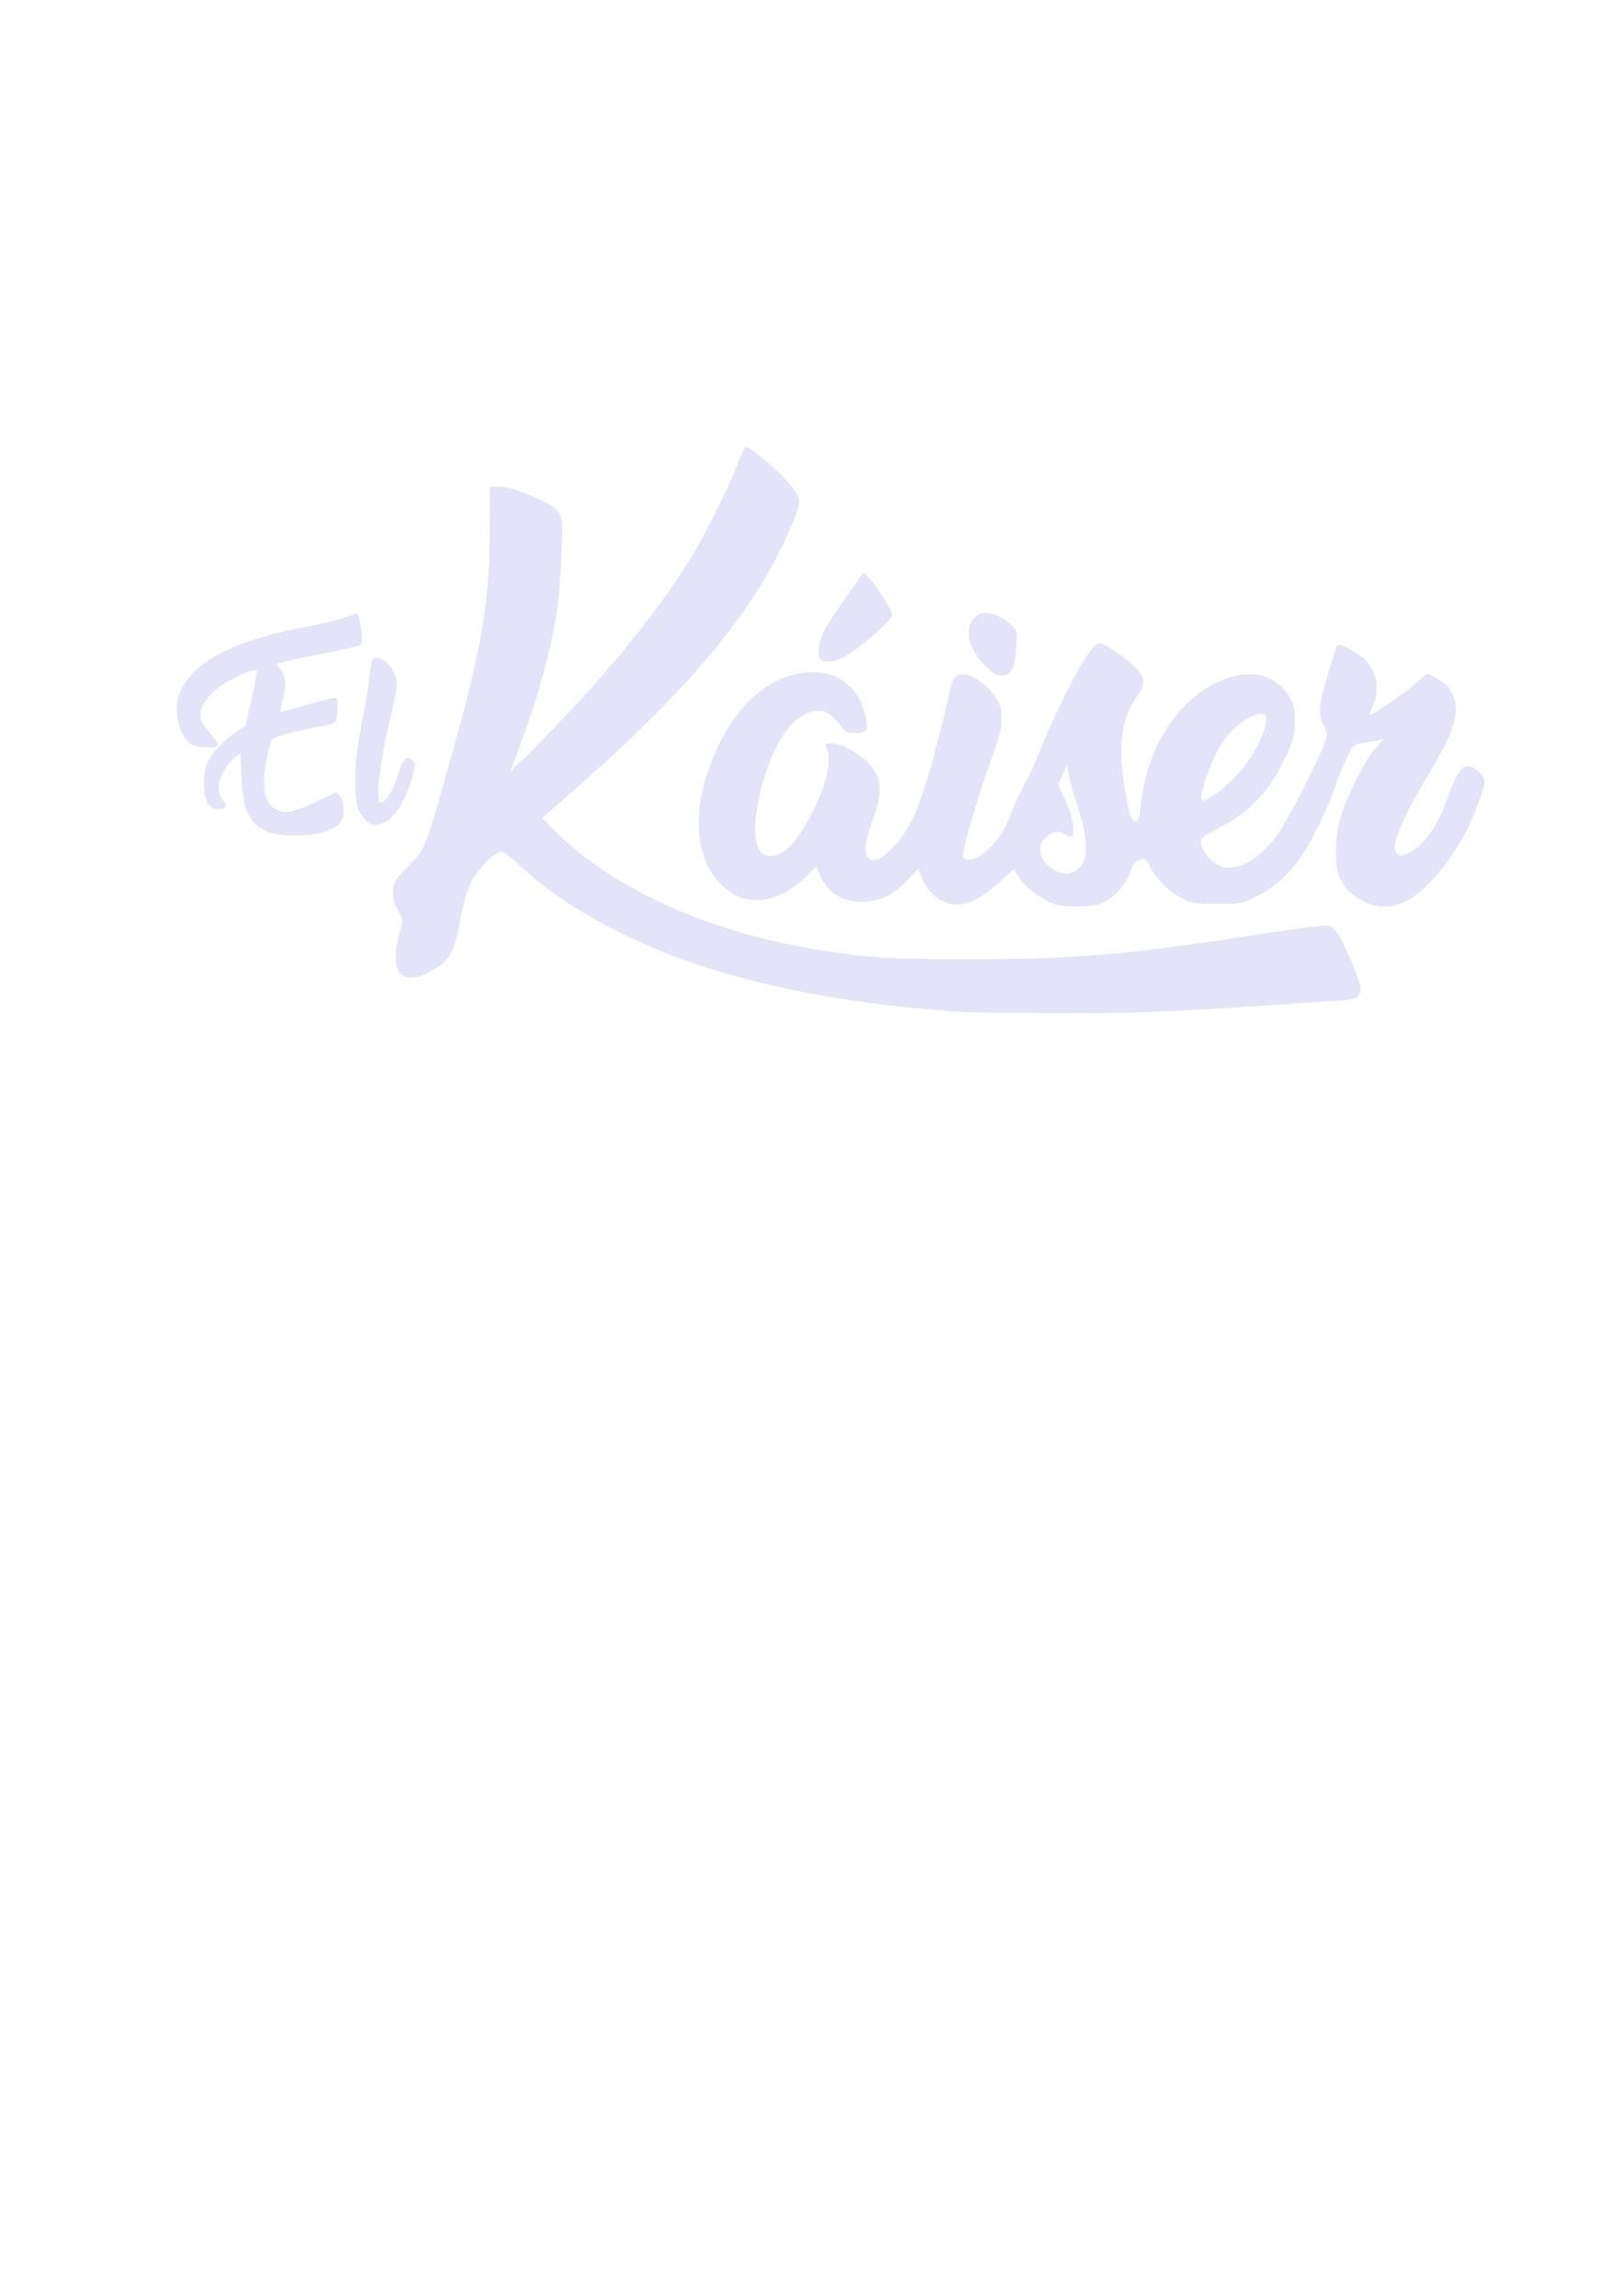
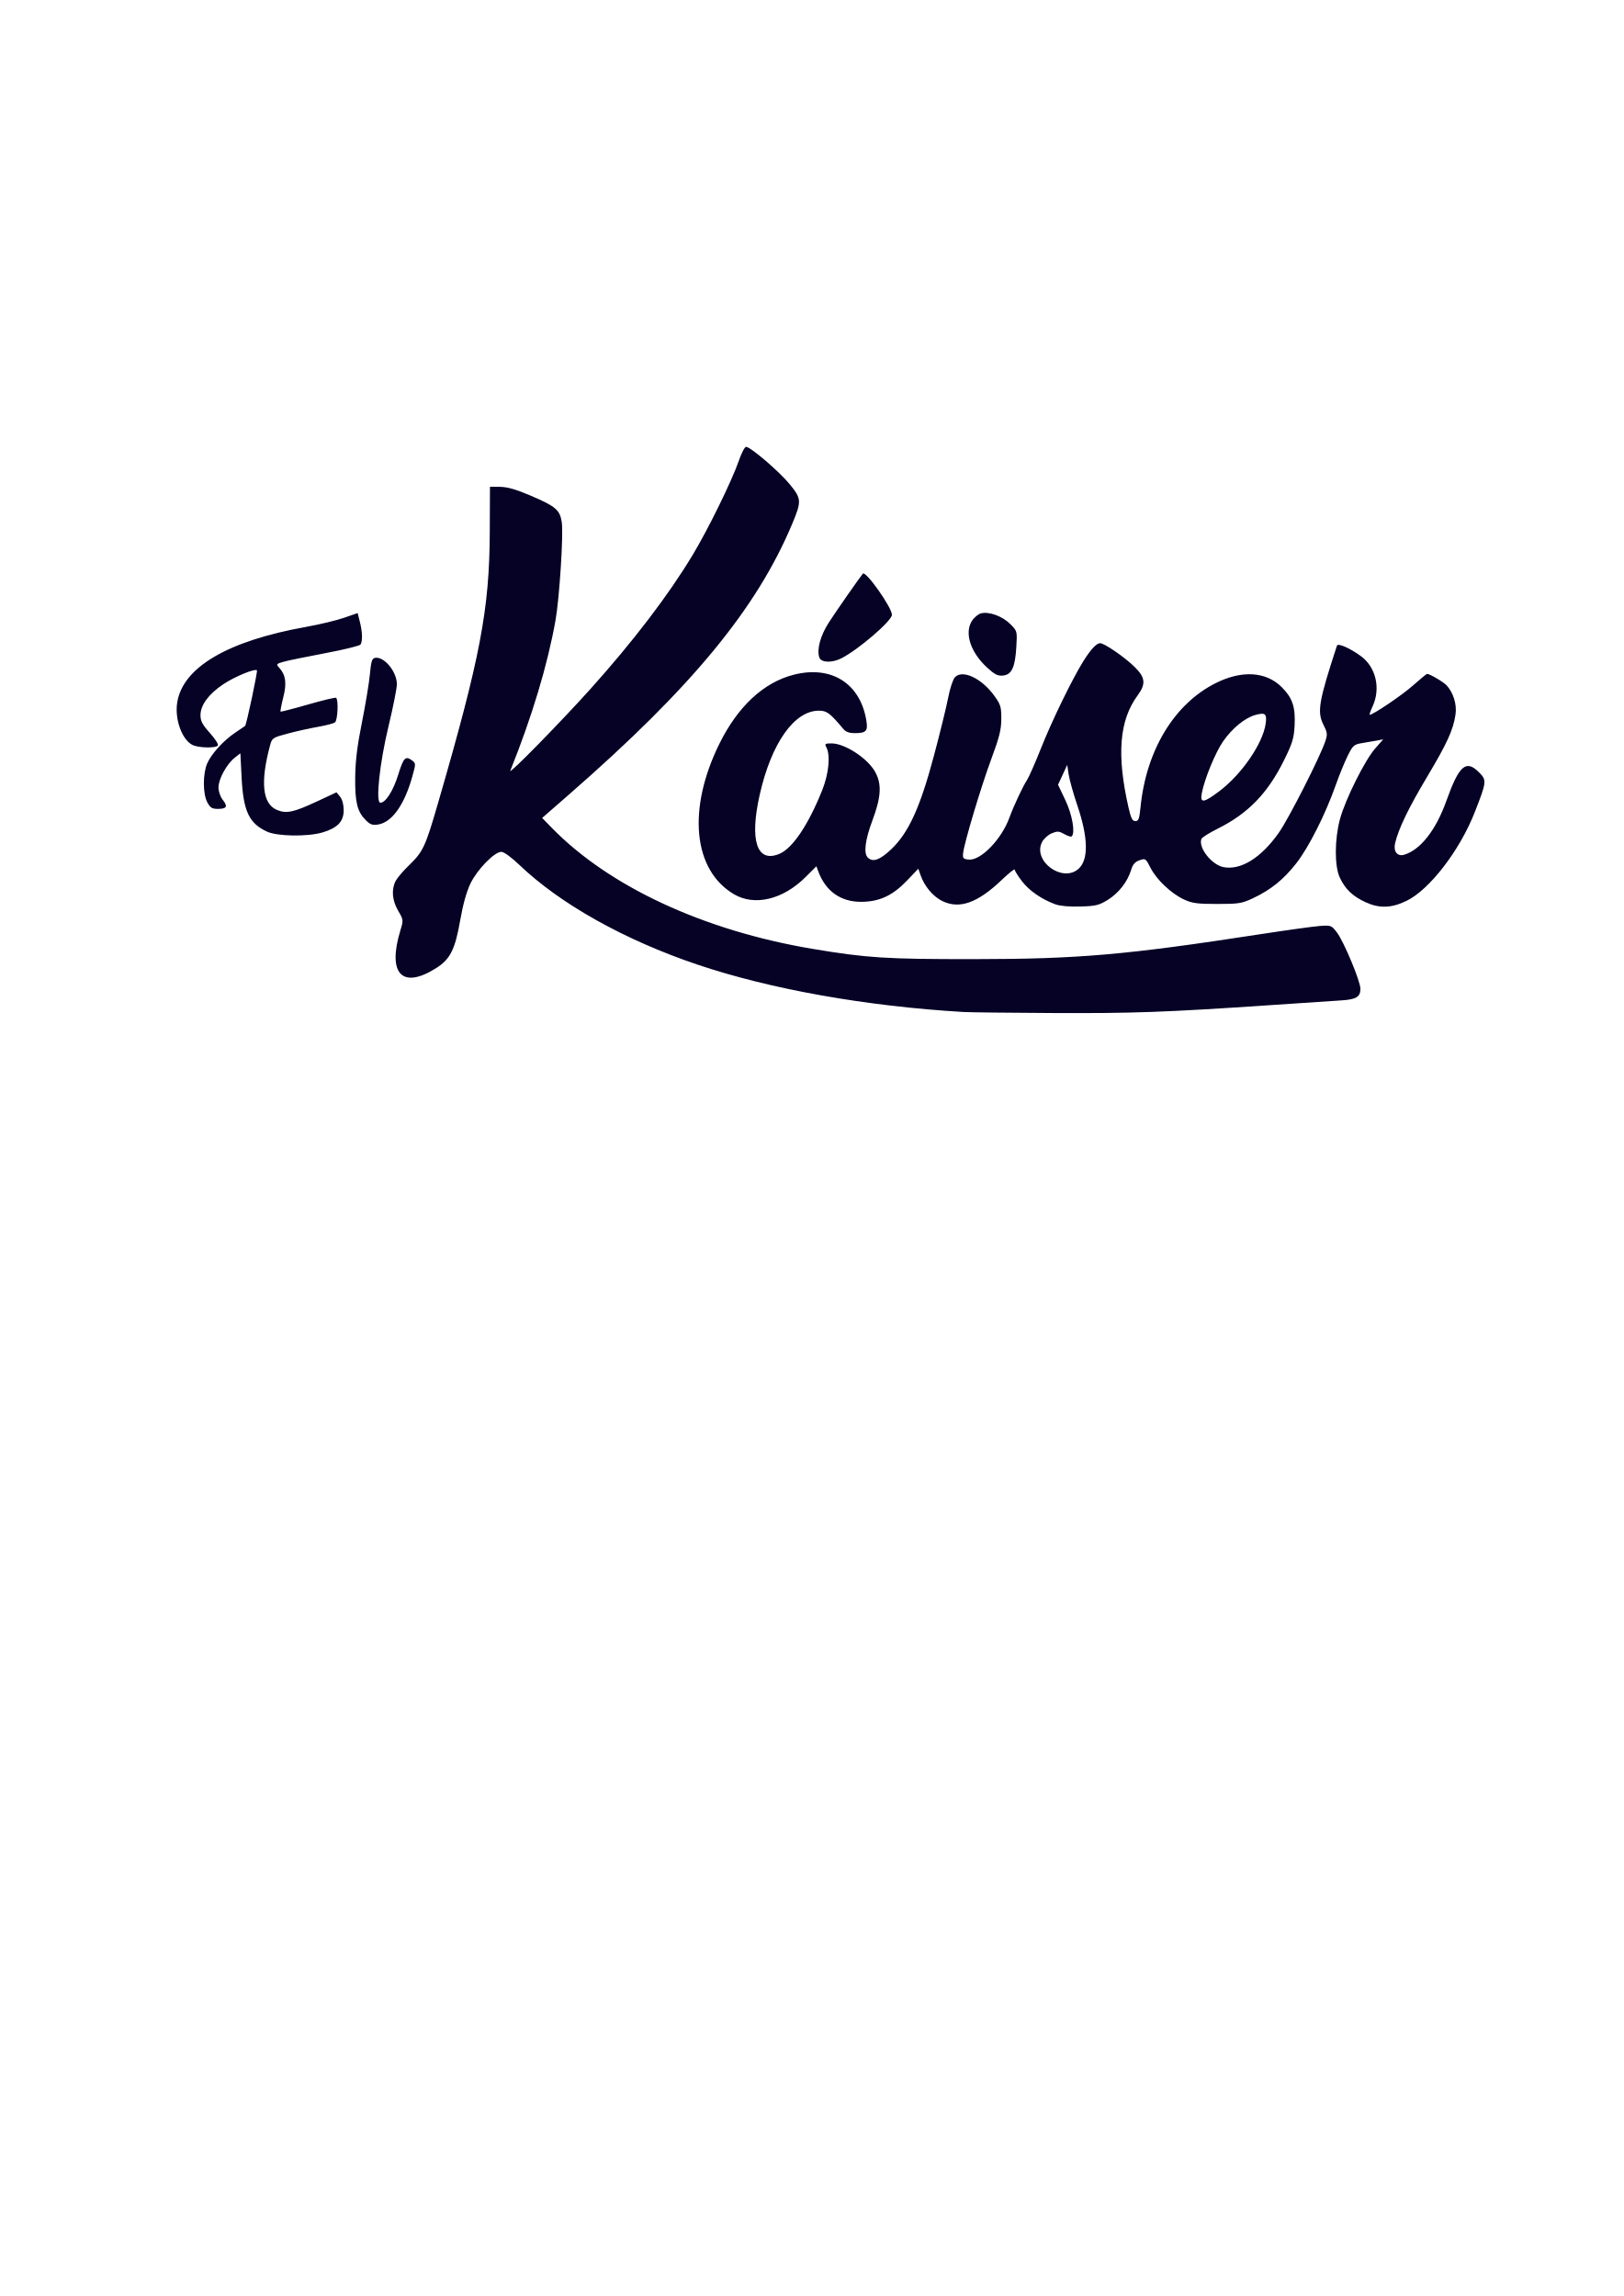
<svg xmlns="http://www.w3.org/2000/svg" width="210mm" height="297mm" viewBox="0 0 210 297" version="1.1" id="svg926">
  <defs id="defs920" />
  <g id="layer1">
-     <path style="fill:#e3e3f9;stroke-width:0.265;fill-opacity:1" d="m 124.619,130.908 c -12.61,-0.743 -24.965,-2.943 -34.396,-6.124 -9.448,-3.187 -17.761,-7.841 -23.059,-12.91 -1.041,-0.996 -1.992,-1.684 -2.326,-1.684 -0.886,0 -3.101,2.267 -3.979,4.073 -0.515,1.06 -0.976,2.707 -1.341,4.79 -0.659,3.765 -1.286,5.018 -3.087,6.163 -4.416,2.808 -6.365,0.768 -4.648,-4.865 0.405,-1.327 0.4,-1.366 -0.286,-2.537 -0.782,-1.334 -0.9,-2.766 -0.321,-3.868 0.207,-0.393 0.99,-1.31 1.741,-2.037 1.806,-1.75 2.093,-2.365 3.713,-7.947 5.498,-18.944 6.673,-25.105 6.714,-35.18 l 0.024,-5.821 1.323,0.015 c 0.946,0.011 2.076,0.338 3.969,1.149 3.217,1.378 3.759,1.843 3.996,3.422 0.23,1.535 -0.296,9.808 -0.808,12.69 -1.019,5.74 -3.033,12.445 -5.845,19.457 -0.247,0.615 6.542,-6.316 10.432,-10.65 5.473,-6.099 10.024,-12.068 13.13,-17.223 2.024,-3.359 5.096,-9.629 5.995,-12.234 0.339,-0.982 0.758,-1.786 0.932,-1.786 0.577,0 4.327,3.218 5.666,4.862 1.505,1.847 1.525,2.174 0.318,5.059 -4.602,10.999 -12.982,21.172 -28.853,35.025 l -3.505,3.059 1.256,1.287 c 7.422,7.605 19.657,13.286 33.696,15.644 7.051,1.184 9.546,1.342 21.006,1.331 13.422,-0.013 19.602,-0.553 36.875,-3.216 3.438,-0.53 6.923,-1.013 7.743,-1.073 1.449,-0.106 1.511,-0.083 2.212,0.836 0.903,1.184 3.044,6.317 3.044,7.298 0,1.036 -0.549,1.371 -2.445,1.492 -0.911,0.058 -5.169,0.343 -9.461,0.633 -13.346,0.901 -17.538,1.052 -27.914,1.003 -5.53,-0.026 -10.709,-0.086 -11.509,-0.133 z m 11.865,-13.931 c -1.786,-0.661 -3.378,-1.766 -4.318,-2.997 -0.513,-0.672 -0.933,-1.342 -0.933,-1.49 0,-0.148 -0.744,0.444 -1.654,1.315 -3.123,2.989 -5.472,3.832 -7.69,2.758 -1.213,-0.587 -2.325,-1.907 -2.833,-3.365 l -0.287,-0.824 -1.457,1.527 c -1.856,1.946 -3.57,2.743 -5.924,2.755 -2.633,0.013 -4.586,-1.356 -5.532,-3.88 l -0.27,-0.72 -1.399,1.397 c -2.915,2.911 -6.585,3.793 -9.253,2.224 -5.294,-3.112 -6.068,-10.991 -1.909,-19.436 2.394,-4.86 5.73,-7.966 9.627,-8.961 4.877,-1.245 8.619,1.121 9.399,5.941 0.219,1.353 -0.024,1.611 -1.524,1.617 -0.654,0.003 -1.137,-0.168 -1.416,-0.499 -1.783,-2.118 -2.169,-2.408 -3.203,-2.408 -3.177,0 -6.134,4.188 -7.638,10.814 -1.356,5.976 -0.393,8.918 2.523,7.71 1.704,-0.706 3.757,-3.759 5.55,-8.25 0.85,-2.129 1.08,-4.511 0.536,-5.53 -0.247,-0.462 -0.181,-0.512 0.675,-0.512 1.677,0 4.562,1.858 5.579,3.593 0.932,1.59 0.854,3.292 -0.291,6.347 -0.951,2.538 -1.168,4.264 -0.609,4.824 0.647,0.647 1.555,0.328 3.022,-1.059 2.251,-2.129 3.748,-5.405 5.536,-12.117 0.795,-2.983 1.625,-6.369 1.845,-7.524 0.22,-1.155 0.605,-2.327 0.856,-2.604 0.968,-1.069 3.467,0.102 5.121,2.399 0.803,1.116 0.897,1.428 0.891,2.967 -0.005,1.394 -0.248,2.371 -1.283,5.159 -1.329,3.579 -3.511,10.862 -3.655,12.196 -0.073,0.684 0.006,0.777 0.72,0.847 1.558,0.153 4.249,-2.621 5.266,-5.429 0.533,-1.471 1.752,-4.077 2.262,-4.836 0.245,-0.364 1.083,-2.269 1.863,-4.233 1.386,-3.491 3.972,-8.804 5.419,-11.136 0.943,-1.52 1.719,-2.358 2.182,-2.358 0.562,0 3.226,1.837 4.497,3.101 1.367,1.36 1.445,2.179 0.349,3.67 -2.357,3.205 -2.719,7.666 -1.175,14.462 0.321,1.411 0.508,1.786 0.893,1.786 0.407,0 0.516,-0.292 0.664,-1.786 0.733,-7.381 4.354,-13.368 9.717,-16.064 3.379,-1.699 6.521,-1.509 8.546,0.516 1.4,1.4 1.792,2.574 1.667,4.987 -0.084,1.613 -0.283,2.272 -1.336,4.41 -2.133,4.332 -4.663,6.947 -8.639,8.928 -1.071,0.534 -2.007,1.125 -2.079,1.313 -0.429,1.118 1.335,3.36 2.87,3.648 2.24,0.42 4.846,-1.2 7.129,-4.432 1.295,-1.834 5.367,-9.849 6.039,-11.887 0.284,-0.86 0.254,-1.106 -0.253,-2.1 -0.844,-1.655 -0.61,-3.028 1.747,-10.229 0.122,-0.371 1.687,0.315 3.116,1.366 1.915,1.409 2.556,4.144 1.511,6.447 -0.281,0.618 -0.458,1.124 -0.395,1.124 0.443,0 4.158,-2.51 5.571,-3.764 0.946,-0.84 1.779,-1.527 1.851,-1.527 0.349,0 2.147,1.061 2.546,1.503 0.867,0.959 1.325,2.478 1.133,3.759 -0.301,2.006 -1.074,3.701 -3.688,8.082 -2.397,4.018 -3.685,6.691 -4.124,8.558 -0.249,1.059 0.289,1.754 1.161,1.497 2.102,-0.619 4.108,-3.169 5.455,-6.935 1.657,-4.632 2.546,-5.417 4.23,-3.733 1.024,1.024 1.006,1.197 -0.535,5.139 -1.939,4.959 -5.855,10.051 -8.843,11.497 -1.942,0.94 -3.493,0.993 -5.268,0.181 -1.694,-0.775 -2.667,-1.708 -3.365,-3.222 -0.684,-1.484 -0.667,-4.949 0.037,-7.546 0.691,-2.549 3.212,-7.606 4.549,-9.126 l 1.041,-1.182 -0.748,0.141 c -0.411,0.077 -1.281,0.228 -1.932,0.334 -1.108,0.181 -1.231,0.287 -1.909,1.643 -0.399,0.797 -1.102,2.521 -1.564,3.83 -1.323,3.754 -3.484,8.034 -5.096,10.093 -1.645,2.102 -3.307,3.438 -5.631,4.526 -1.408,0.66 -1.828,0.726 -4.593,0.726 -2.56,0 -3.239,-0.091 -4.28,-0.572 -1.658,-0.766 -3.563,-2.566 -4.341,-4.101 -0.617,-1.217 -0.659,-1.246 -1.428,-0.978 -0.584,0.203 -0.869,0.532 -1.083,1.245 -0.457,1.525 -1.606,3.002 -3.011,3.871 -1.139,0.705 -1.562,0.808 -3.563,0.867 -1.418,0.042 -2.634,-0.067 -3.238,-0.291 z m 3.008,-4.591 c 1.316,-1.186 1.26,-4.025 -0.163,-8.223 -0.507,-1.495 -1.007,-3.281 -1.112,-3.969 l -0.19,-1.25 -0.593,1.283 -0.593,1.283 0.948,1.996 c 0.891,1.877 1.3,4.205 0.822,4.683 -0.089,0.09 -0.518,-0.041 -0.953,-0.291 -0.687,-0.394 -0.901,-0.408 -1.636,-0.103 -0.465,0.193 -1.026,0.699 -1.247,1.126 -1.267,2.45 2.648,5.326 4.716,3.463 z m 18.242,-10.068 c 2.89,-2.188 5.621,-6.188 5.963,-8.732 0.169,-1.263 -0.059,-1.453 -1.326,-1.103 -1.361,0.376 -3.01,1.723 -4.184,3.419 -1.004,1.45 -2.409,4.872 -2.753,6.707 -0.251,1.335 0.234,1.274 2.301,-0.291 z m -123.205,5.255 c -2.322,-1.072 -3.063,-2.651 -3.282,-7 l -0.158,-3.134 -0.728,0.574 c -1.037,0.818 -2.103,2.761 -2.103,3.835 0,0.527 0.234,1.212 0.552,1.616 0.685,0.871 0.522,1.169 -0.64,1.169 -0.749,0 -0.982,-0.147 -1.363,-0.86 -0.577,-1.079 -0.586,-3.666 -0.017,-4.998 0.529,-1.24 2.092,-2.963 3.623,-3.997 0.663,-0.448 1.242,-0.841 1.287,-0.875 0.168,-0.125 1.646,-7.078 1.53,-7.194 -0.263,-0.263 -2.889,0.825 -4.354,1.803 -1.887,1.26 -2.946,2.698 -2.946,4.002 0,0.755 0.248,1.225 1.21,2.295 0.665,0.74 1.135,1.467 1.043,1.616 -0.234,0.379 -2.515,0.331 -3.305,-0.069 -1.351,-0.683 -2.301,-3.344 -1.959,-5.484 0.73,-4.562 6.528,-7.966 16.661,-9.78 1.734,-0.31 3.946,-0.84 4.915,-1.177 l 1.763,-0.613 0.287,1.141 c 0.331,1.314 0.365,2.493 0.085,2.928 -0.107,0.166 -2.159,0.67 -4.56,1.121 -2.401,0.451 -4.823,0.949 -5.382,1.107 -0.944,0.267 -0.987,0.32 -0.599,0.748 0.872,0.964 1.018,1.988 0.548,3.861 -0.243,0.968 -0.4,1.796 -0.349,1.84 0.051,0.044 1.64,-0.365 3.532,-0.91 1.892,-0.544 3.529,-0.939 3.638,-0.876 0.337,0.193 0.224,2.909 -0.132,3.181 -0.182,0.139 -1.164,0.397 -2.183,0.574 -1.019,0.177 -2.774,0.566 -3.9,0.867 -1.991,0.53 -2.055,0.573 -2.314,1.534 -1.285,4.774 -0.986,7.568 0.896,8.354 1.217,0.509 2.14,0.311 5.185,-1.11 l 2.513,-1.173 0.464,0.573 c 0.286,0.353 0.464,1.022 0.464,1.747 0,1.458 -0.797,2.295 -2.734,2.87 -1.928,0.573 -5.843,0.515 -7.187,-0.105 z m 12.774,-1.483 c -1.102,-1.102 -1.4,-2.319 -1.364,-5.558 0.024,-2.11 0.264,-4.063 0.875,-7.104 0.463,-2.306 0.925,-5.103 1.026,-6.215 0.15,-1.65 0.271,-2.038 0.66,-2.113 1.17,-0.224 2.829,1.774 2.83,3.411 5.3e-4,0.52 -0.485,2.961 -1.08,5.424 -1.147,4.756 -1.697,9.903 -1.058,9.903 0.683,0 1.655,-1.523 2.307,-3.616 0.699,-2.243 0.936,-2.484 1.81,-1.844 0.477,0.349 0.478,0.414 0.022,2.051 -1.02,3.668 -2.626,5.933 -4.41,6.223 -0.745,0.121 -1.036,0.02 -1.618,-0.562 z M 127.651,86.339 c -2.118,-1.952 -2.93,-4.411 -1.975,-5.98 0.283,-0.465 0.827,-0.924 1.208,-1.02 1.044,-0.262 2.757,0.366 3.775,1.384 0.904,0.904 0.906,0.913 0.788,2.95 -0.154,2.646 -0.599,3.604 -1.725,3.713 -0.688,0.067 -1.076,-0.129 -2.071,-1.046 z m -21.693,-1.311 c -0.334,-1.051 0.156,-2.826 1.246,-4.517 0.887,-1.377 3.981,-5.818 4.392,-6.305 0.363,-0.43 3.755,4.366 3.761,5.318 0.005,0.777 -4.317,4.5 -6.533,5.628 -1.243,0.633 -2.645,0.572 -2.866,-0.124 z" id="path941" />
+     <path style="fill:#060226;stroke-width:0.265;fill-opacity:1" d="m 124.619,130.908 c -12.61,-0.743 -24.965,-2.943 -34.396,-6.124 -9.448,-3.187 -17.761,-7.841 -23.059,-12.91 -1.041,-0.996 -1.992,-1.684 -2.326,-1.684 -0.886,0 -3.101,2.267 -3.979,4.073 -0.515,1.06 -0.976,2.707 -1.341,4.79 -0.659,3.765 -1.286,5.018 -3.087,6.163 -4.416,2.808 -6.365,0.768 -4.648,-4.865 0.405,-1.327 0.4,-1.366 -0.286,-2.537 -0.782,-1.334 -0.9,-2.766 -0.321,-3.868 0.207,-0.393 0.99,-1.31 1.741,-2.037 1.806,-1.75 2.093,-2.365 3.713,-7.947 5.498,-18.944 6.673,-25.105 6.714,-35.18 l 0.024,-5.821 1.323,0.015 c 0.946,0.011 2.076,0.338 3.969,1.149 3.217,1.378 3.759,1.843 3.996,3.422 0.23,1.535 -0.296,9.808 -0.808,12.69 -1.019,5.74 -3.033,12.445 -5.845,19.457 -0.247,0.615 6.542,-6.316 10.432,-10.65 5.473,-6.099 10.024,-12.068 13.13,-17.223 2.024,-3.359 5.096,-9.629 5.995,-12.234 0.339,-0.982 0.758,-1.786 0.932,-1.786 0.577,0 4.327,3.218 5.666,4.862 1.505,1.847 1.525,2.174 0.318,5.059 -4.602,10.999 -12.982,21.172 -28.853,35.025 l -3.505,3.059 1.256,1.287 c 7.422,7.605 19.657,13.286 33.696,15.644 7.051,1.184 9.546,1.342 21.006,1.331 13.422,-0.013 19.602,-0.553 36.875,-3.216 3.438,-0.53 6.923,-1.013 7.743,-1.073 1.449,-0.106 1.511,-0.083 2.212,0.836 0.903,1.184 3.044,6.317 3.044,7.298 0,1.036 -0.549,1.371 -2.445,1.492 -0.911,0.058 -5.169,0.343 -9.461,0.633 -13.346,0.901 -17.538,1.052 -27.914,1.003 -5.53,-0.026 -10.709,-0.086 -11.509,-0.133 z m 11.865,-13.931 c -1.786,-0.661 -3.378,-1.766 -4.318,-2.997 -0.513,-0.672 -0.933,-1.342 -0.933,-1.49 0,-0.148 -0.744,0.444 -1.654,1.315 -3.123,2.989 -5.472,3.832 -7.69,2.758 -1.213,-0.587 -2.325,-1.907 -2.833,-3.365 l -0.287,-0.824 -1.457,1.527 c -1.856,1.946 -3.57,2.743 -5.924,2.755 -2.633,0.013 -4.586,-1.356 -5.532,-3.88 l -0.27,-0.72 -1.399,1.397 c -2.915,2.911 -6.585,3.793 -9.253,2.224 -5.294,-3.112 -6.068,-10.991 -1.909,-19.436 2.394,-4.86 5.73,-7.966 9.627,-8.961 4.877,-1.245 8.619,1.121 9.399,5.941 0.219,1.353 -0.024,1.611 -1.524,1.617 -0.654,0.003 -1.137,-0.168 -1.416,-0.499 -1.783,-2.118 -2.169,-2.408 -3.203,-2.408 -3.177,0 -6.134,4.188 -7.638,10.814 -1.356,5.976 -0.393,8.918 2.523,7.71 1.704,-0.706 3.757,-3.759 5.55,-8.25 0.85,-2.129 1.08,-4.511 0.536,-5.53 -0.247,-0.462 -0.181,-0.512 0.675,-0.512 1.677,0 4.562,1.858 5.579,3.593 0.932,1.59 0.854,3.292 -0.291,6.347 -0.951,2.538 -1.168,4.264 -0.609,4.824 0.647,0.647 1.555,0.328 3.022,-1.059 2.251,-2.129 3.748,-5.405 5.536,-12.117 0.795,-2.983 1.625,-6.369 1.845,-7.524 0.22,-1.155 0.605,-2.327 0.856,-2.604 0.968,-1.069 3.467,0.102 5.121,2.399 0.803,1.116 0.897,1.428 0.891,2.967 -0.005,1.394 -0.248,2.371 -1.283,5.159 -1.329,3.579 -3.511,10.862 -3.655,12.196 -0.073,0.684 0.006,0.777 0.72,0.847 1.558,0.153 4.249,-2.621 5.266,-5.429 0.533,-1.471 1.752,-4.077 2.262,-4.836 0.245,-0.364 1.083,-2.269 1.863,-4.233 1.386,-3.491 3.972,-8.804 5.419,-11.136 0.943,-1.52 1.719,-2.358 2.182,-2.358 0.562,0 3.226,1.837 4.497,3.101 1.367,1.36 1.445,2.179 0.349,3.67 -2.357,3.205 -2.719,7.666 -1.175,14.462 0.321,1.411 0.508,1.786 0.893,1.786 0.407,0 0.516,-0.292 0.664,-1.786 0.733,-7.381 4.354,-13.368 9.717,-16.064 3.379,-1.699 6.521,-1.509 8.546,0.516 1.4,1.4 1.792,2.574 1.667,4.987 -0.084,1.613 -0.283,2.272 -1.336,4.41 -2.133,4.332 -4.663,6.947 -8.639,8.928 -1.071,0.534 -2.007,1.125 -2.079,1.313 -0.429,1.118 1.335,3.36 2.87,3.648 2.24,0.42 4.846,-1.2 7.129,-4.432 1.295,-1.834 5.367,-9.849 6.039,-11.887 0.284,-0.86 0.254,-1.106 -0.253,-2.1 -0.844,-1.655 -0.61,-3.028 1.747,-10.229 0.122,-0.371 1.687,0.315 3.116,1.366 1.915,1.409 2.556,4.144 1.511,6.447 -0.281,0.618 -0.458,1.124 -0.395,1.124 0.443,0 4.158,-2.51 5.571,-3.764 0.946,-0.84 1.779,-1.527 1.851,-1.527 0.349,0 2.147,1.061 2.546,1.503 0.867,0.959 1.325,2.478 1.133,3.759 -0.301,2.006 -1.074,3.701 -3.688,8.082 -2.397,4.018 -3.685,6.691 -4.124,8.558 -0.249,1.059 0.289,1.754 1.161,1.497 2.102,-0.619 4.108,-3.169 5.455,-6.935 1.657,-4.632 2.546,-5.417 4.23,-3.733 1.024,1.024 1.006,1.197 -0.535,5.139 -1.939,4.959 -5.855,10.051 -8.843,11.497 -1.942,0.94 -3.493,0.993 -5.268,0.181 -1.694,-0.775 -2.667,-1.708 -3.365,-3.222 -0.684,-1.484 -0.667,-4.949 0.037,-7.546 0.691,-2.549 3.212,-7.606 4.549,-9.126 l 1.041,-1.182 -0.748,0.141 c -0.411,0.077 -1.281,0.228 -1.932,0.334 -1.108,0.181 -1.231,0.287 -1.909,1.643 -0.399,0.797 -1.102,2.521 -1.564,3.83 -1.323,3.754 -3.484,8.034 -5.096,10.093 -1.645,2.102 -3.307,3.438 -5.631,4.526 -1.408,0.66 -1.828,0.726 -4.593,0.726 -2.56,0 -3.239,-0.091 -4.28,-0.572 -1.658,-0.766 -3.563,-2.566 -4.341,-4.101 -0.617,-1.217 -0.659,-1.246 -1.428,-0.978 -0.584,0.203 -0.869,0.532 -1.083,1.245 -0.457,1.525 -1.606,3.002 -3.011,3.871 -1.139,0.705 -1.562,0.808 -3.563,0.867 -1.418,0.042 -2.634,-0.067 -3.238,-0.291 z m 3.008,-4.591 c 1.316,-1.186 1.26,-4.025 -0.163,-8.223 -0.507,-1.495 -1.007,-3.281 -1.112,-3.969 l -0.19,-1.25 -0.593,1.283 -0.593,1.283 0.948,1.996 c 0.891,1.877 1.3,4.205 0.822,4.683 -0.089,0.09 -0.518,-0.041 -0.953,-0.291 -0.687,-0.394 -0.901,-0.408 -1.636,-0.103 -0.465,0.193 -1.026,0.699 -1.247,1.126 -1.267,2.45 2.648,5.326 4.716,3.463 z m 18.242,-10.068 c 2.89,-2.188 5.621,-6.188 5.963,-8.732 0.169,-1.263 -0.059,-1.453 -1.326,-1.103 -1.361,0.376 -3.01,1.723 -4.184,3.419 -1.004,1.45 -2.409,4.872 -2.753,6.707 -0.251,1.335 0.234,1.274 2.301,-0.291 z m -123.205,5.255 c -2.322,-1.072 -3.063,-2.651 -3.282,-7 l -0.158,-3.134 -0.728,0.574 c -1.037,0.818 -2.103,2.761 -2.103,3.835 0,0.527 0.234,1.212 0.552,1.616 0.685,0.871 0.522,1.169 -0.64,1.169 -0.749,0 -0.982,-0.147 -1.363,-0.86 -0.577,-1.079 -0.586,-3.666 -0.017,-4.998 0.529,-1.24 2.092,-2.963 3.623,-3.997 0.663,-0.448 1.242,-0.841 1.287,-0.875 0.168,-0.125 1.646,-7.078 1.53,-7.194 -0.263,-0.263 -2.889,0.825 -4.354,1.803 -1.887,1.26 -2.946,2.698 -2.946,4.002 0,0.755 0.248,1.225 1.21,2.295 0.665,0.74 1.135,1.467 1.043,1.616 -0.234,0.379 -2.515,0.331 -3.305,-0.069 -1.351,-0.683 -2.301,-3.344 -1.959,-5.484 0.73,-4.562 6.528,-7.966 16.661,-9.78 1.734,-0.31 3.946,-0.84 4.915,-1.177 l 1.763,-0.613 0.287,1.141 c 0.331,1.314 0.365,2.493 0.085,2.928 -0.107,0.166 -2.159,0.67 -4.56,1.121 -2.401,0.451 -4.823,0.949 -5.382,1.107 -0.944,0.267 -0.987,0.32 -0.599,0.748 0.872,0.964 1.018,1.988 0.548,3.861 -0.243,0.968 -0.4,1.796 -0.349,1.84 0.051,0.044 1.64,-0.365 3.532,-0.91 1.892,-0.544 3.529,-0.939 3.638,-0.876 0.337,0.193 0.224,2.909 -0.132,3.181 -0.182,0.139 -1.164,0.397 -2.183,0.574 -1.019,0.177 -2.774,0.566 -3.9,0.867 -1.991,0.53 -2.055,0.573 -2.314,1.534 -1.285,4.774 -0.986,7.568 0.896,8.354 1.217,0.509 2.14,0.311 5.185,-1.11 l 2.513,-1.173 0.464,0.573 c 0.286,0.353 0.464,1.022 0.464,1.747 0,1.458 -0.797,2.295 -2.734,2.87 -1.928,0.573 -5.843,0.515 -7.187,-0.105 z m 12.774,-1.483 c -1.102,-1.102 -1.4,-2.319 -1.364,-5.558 0.024,-2.11 0.264,-4.063 0.875,-7.104 0.463,-2.306 0.925,-5.103 1.026,-6.215 0.15,-1.65 0.271,-2.038 0.66,-2.113 1.17,-0.224 2.829,1.774 2.83,3.411 5.3e-4,0.52 -0.485,2.961 -1.08,5.424 -1.147,4.756 -1.697,9.903 -1.058,9.903 0.683,0 1.655,-1.523 2.307,-3.616 0.699,-2.243 0.936,-2.484 1.81,-1.844 0.477,0.349 0.478,0.414 0.022,2.051 -1.02,3.668 -2.626,5.933 -4.41,6.223 -0.745,0.121 -1.036,0.02 -1.618,-0.562 z M 127.651,86.339 c -2.118,-1.952 -2.93,-4.411 -1.975,-5.98 0.283,-0.465 0.827,-0.924 1.208,-1.02 1.044,-0.262 2.757,0.366 3.775,1.384 0.904,0.904 0.906,0.913 0.788,2.95 -0.154,2.646 -0.599,3.604 -1.725,3.713 -0.688,0.067 -1.076,-0.129 -2.071,-1.046 z m -21.693,-1.311 c -0.334,-1.051 0.156,-2.826 1.246,-4.517 0.887,-1.377 3.981,-5.818 4.392,-6.305 0.363,-0.43 3.755,4.366 3.761,5.318 0.005,0.777 -4.317,4.5 -6.533,5.628 -1.243,0.633 -2.645,0.572 -2.866,-0.124 z" id="path941" />
  </g>
</svg>
